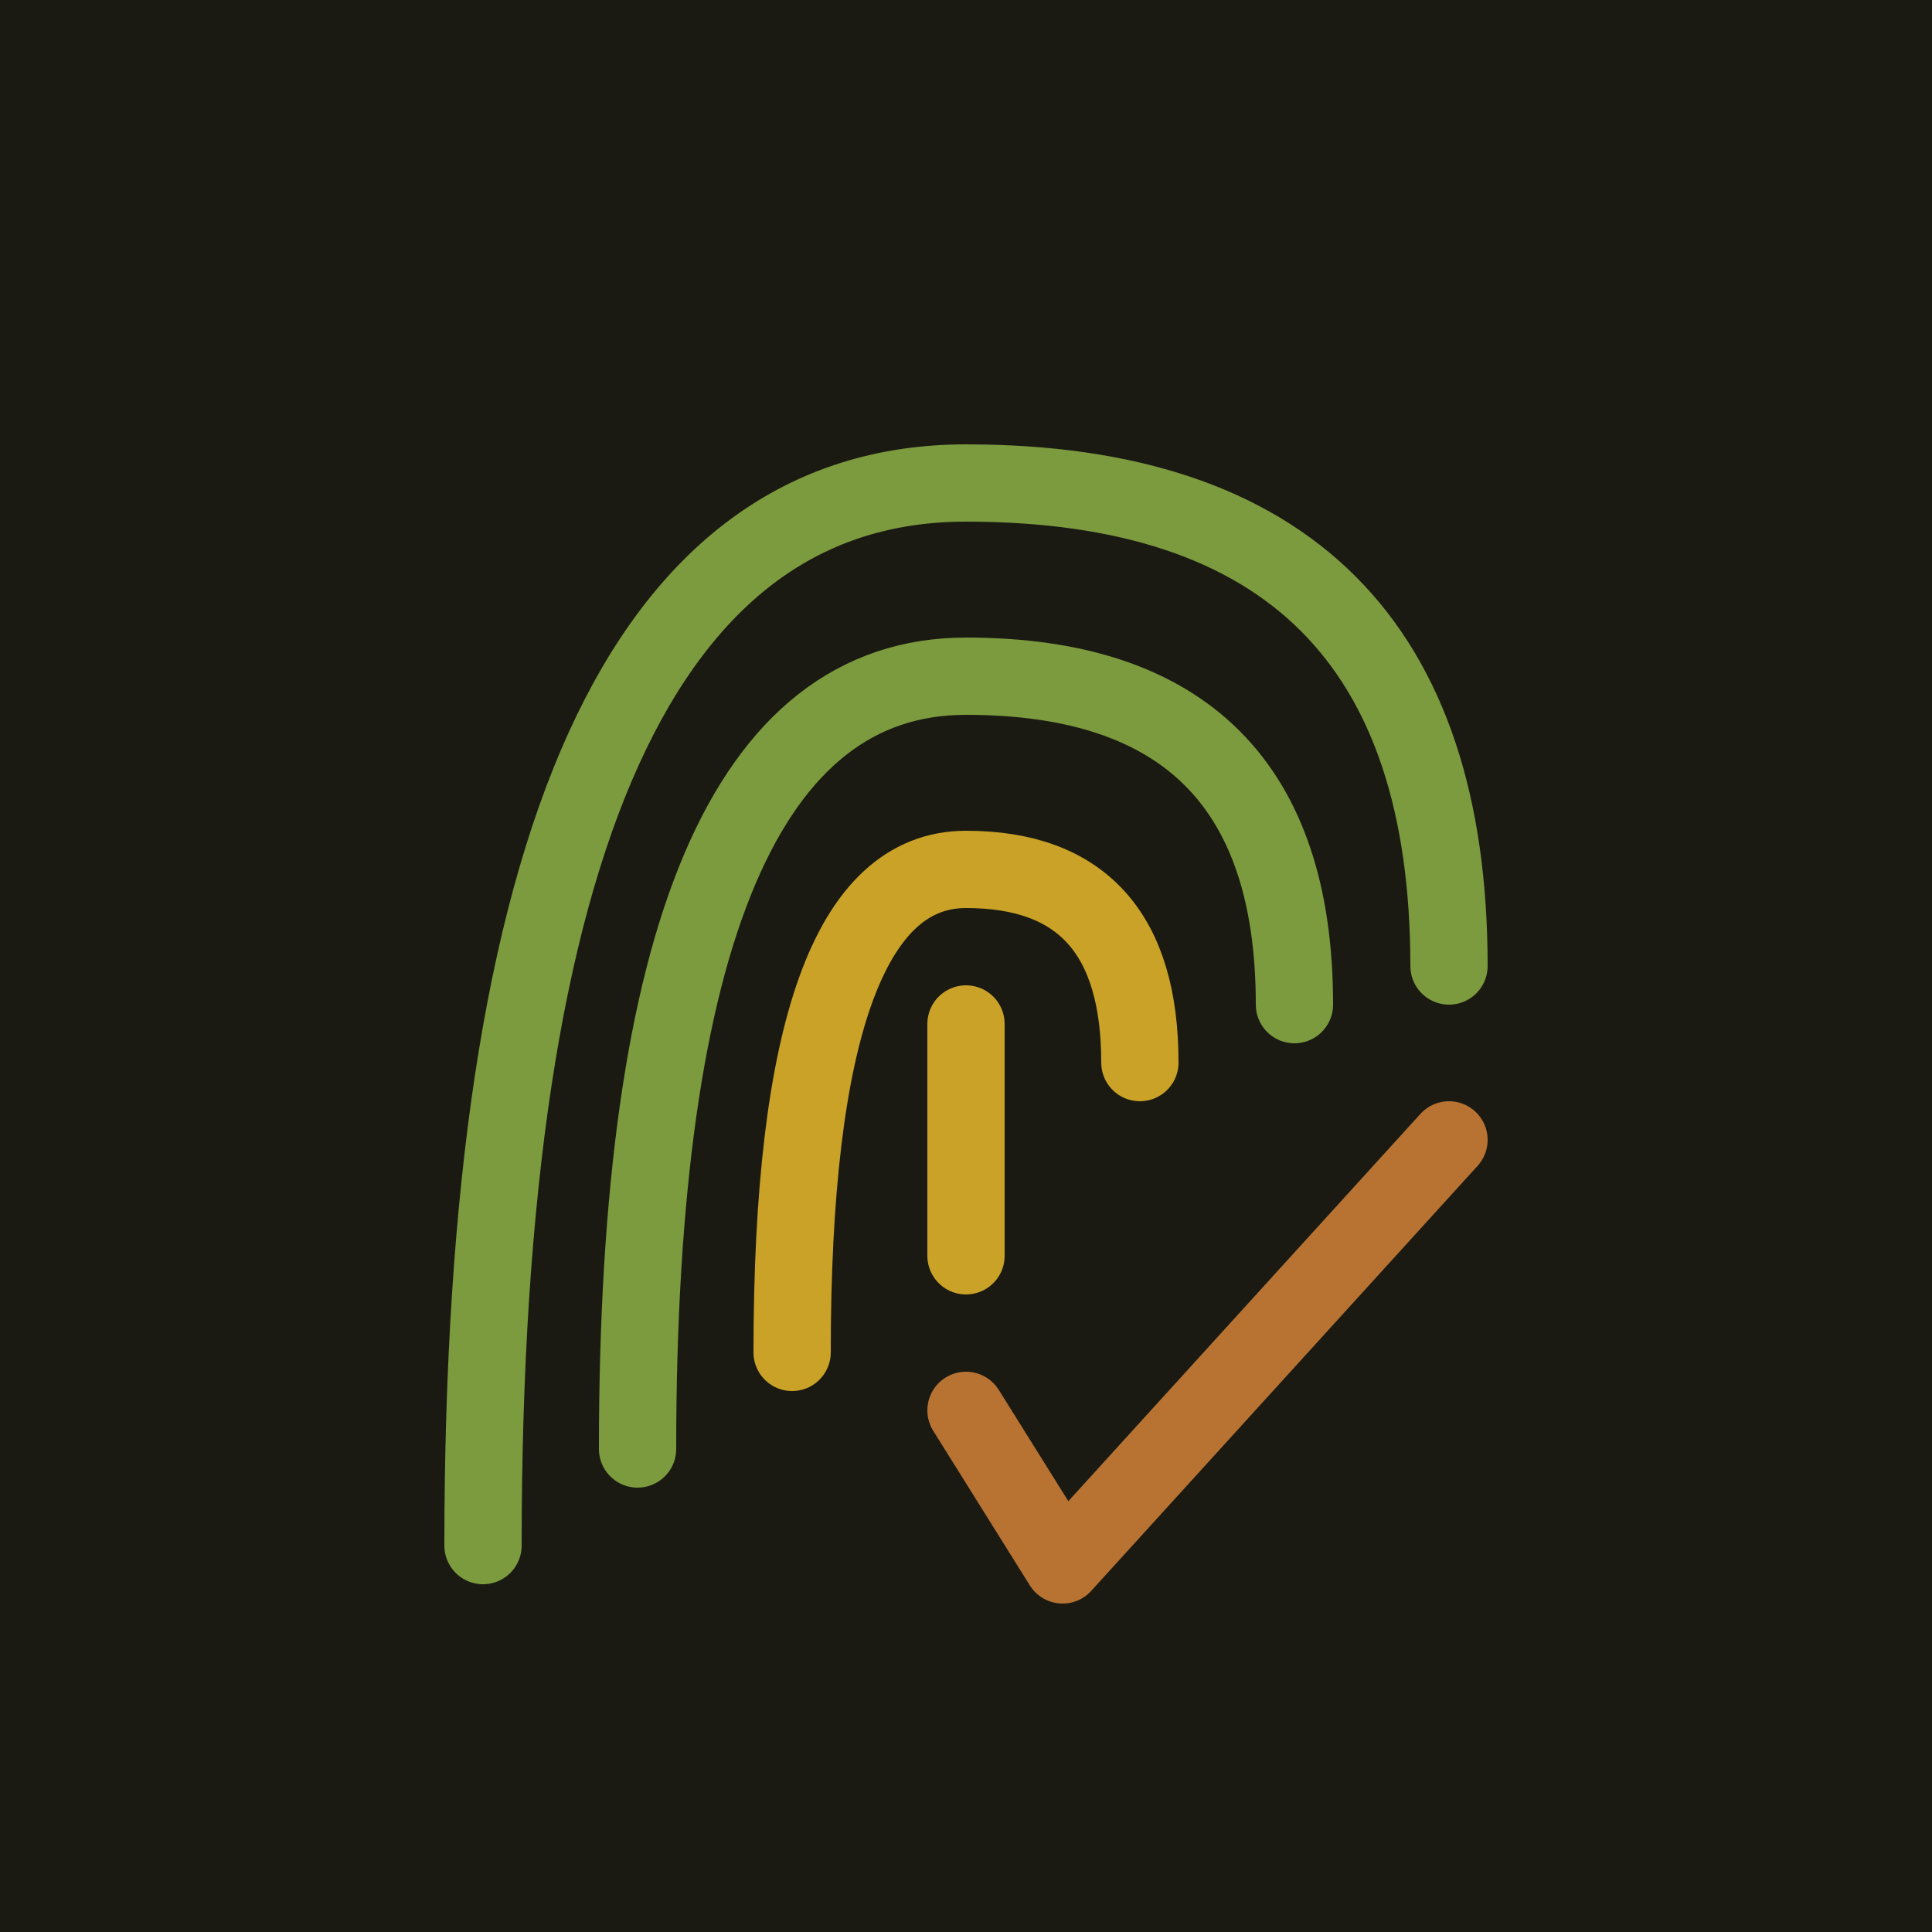
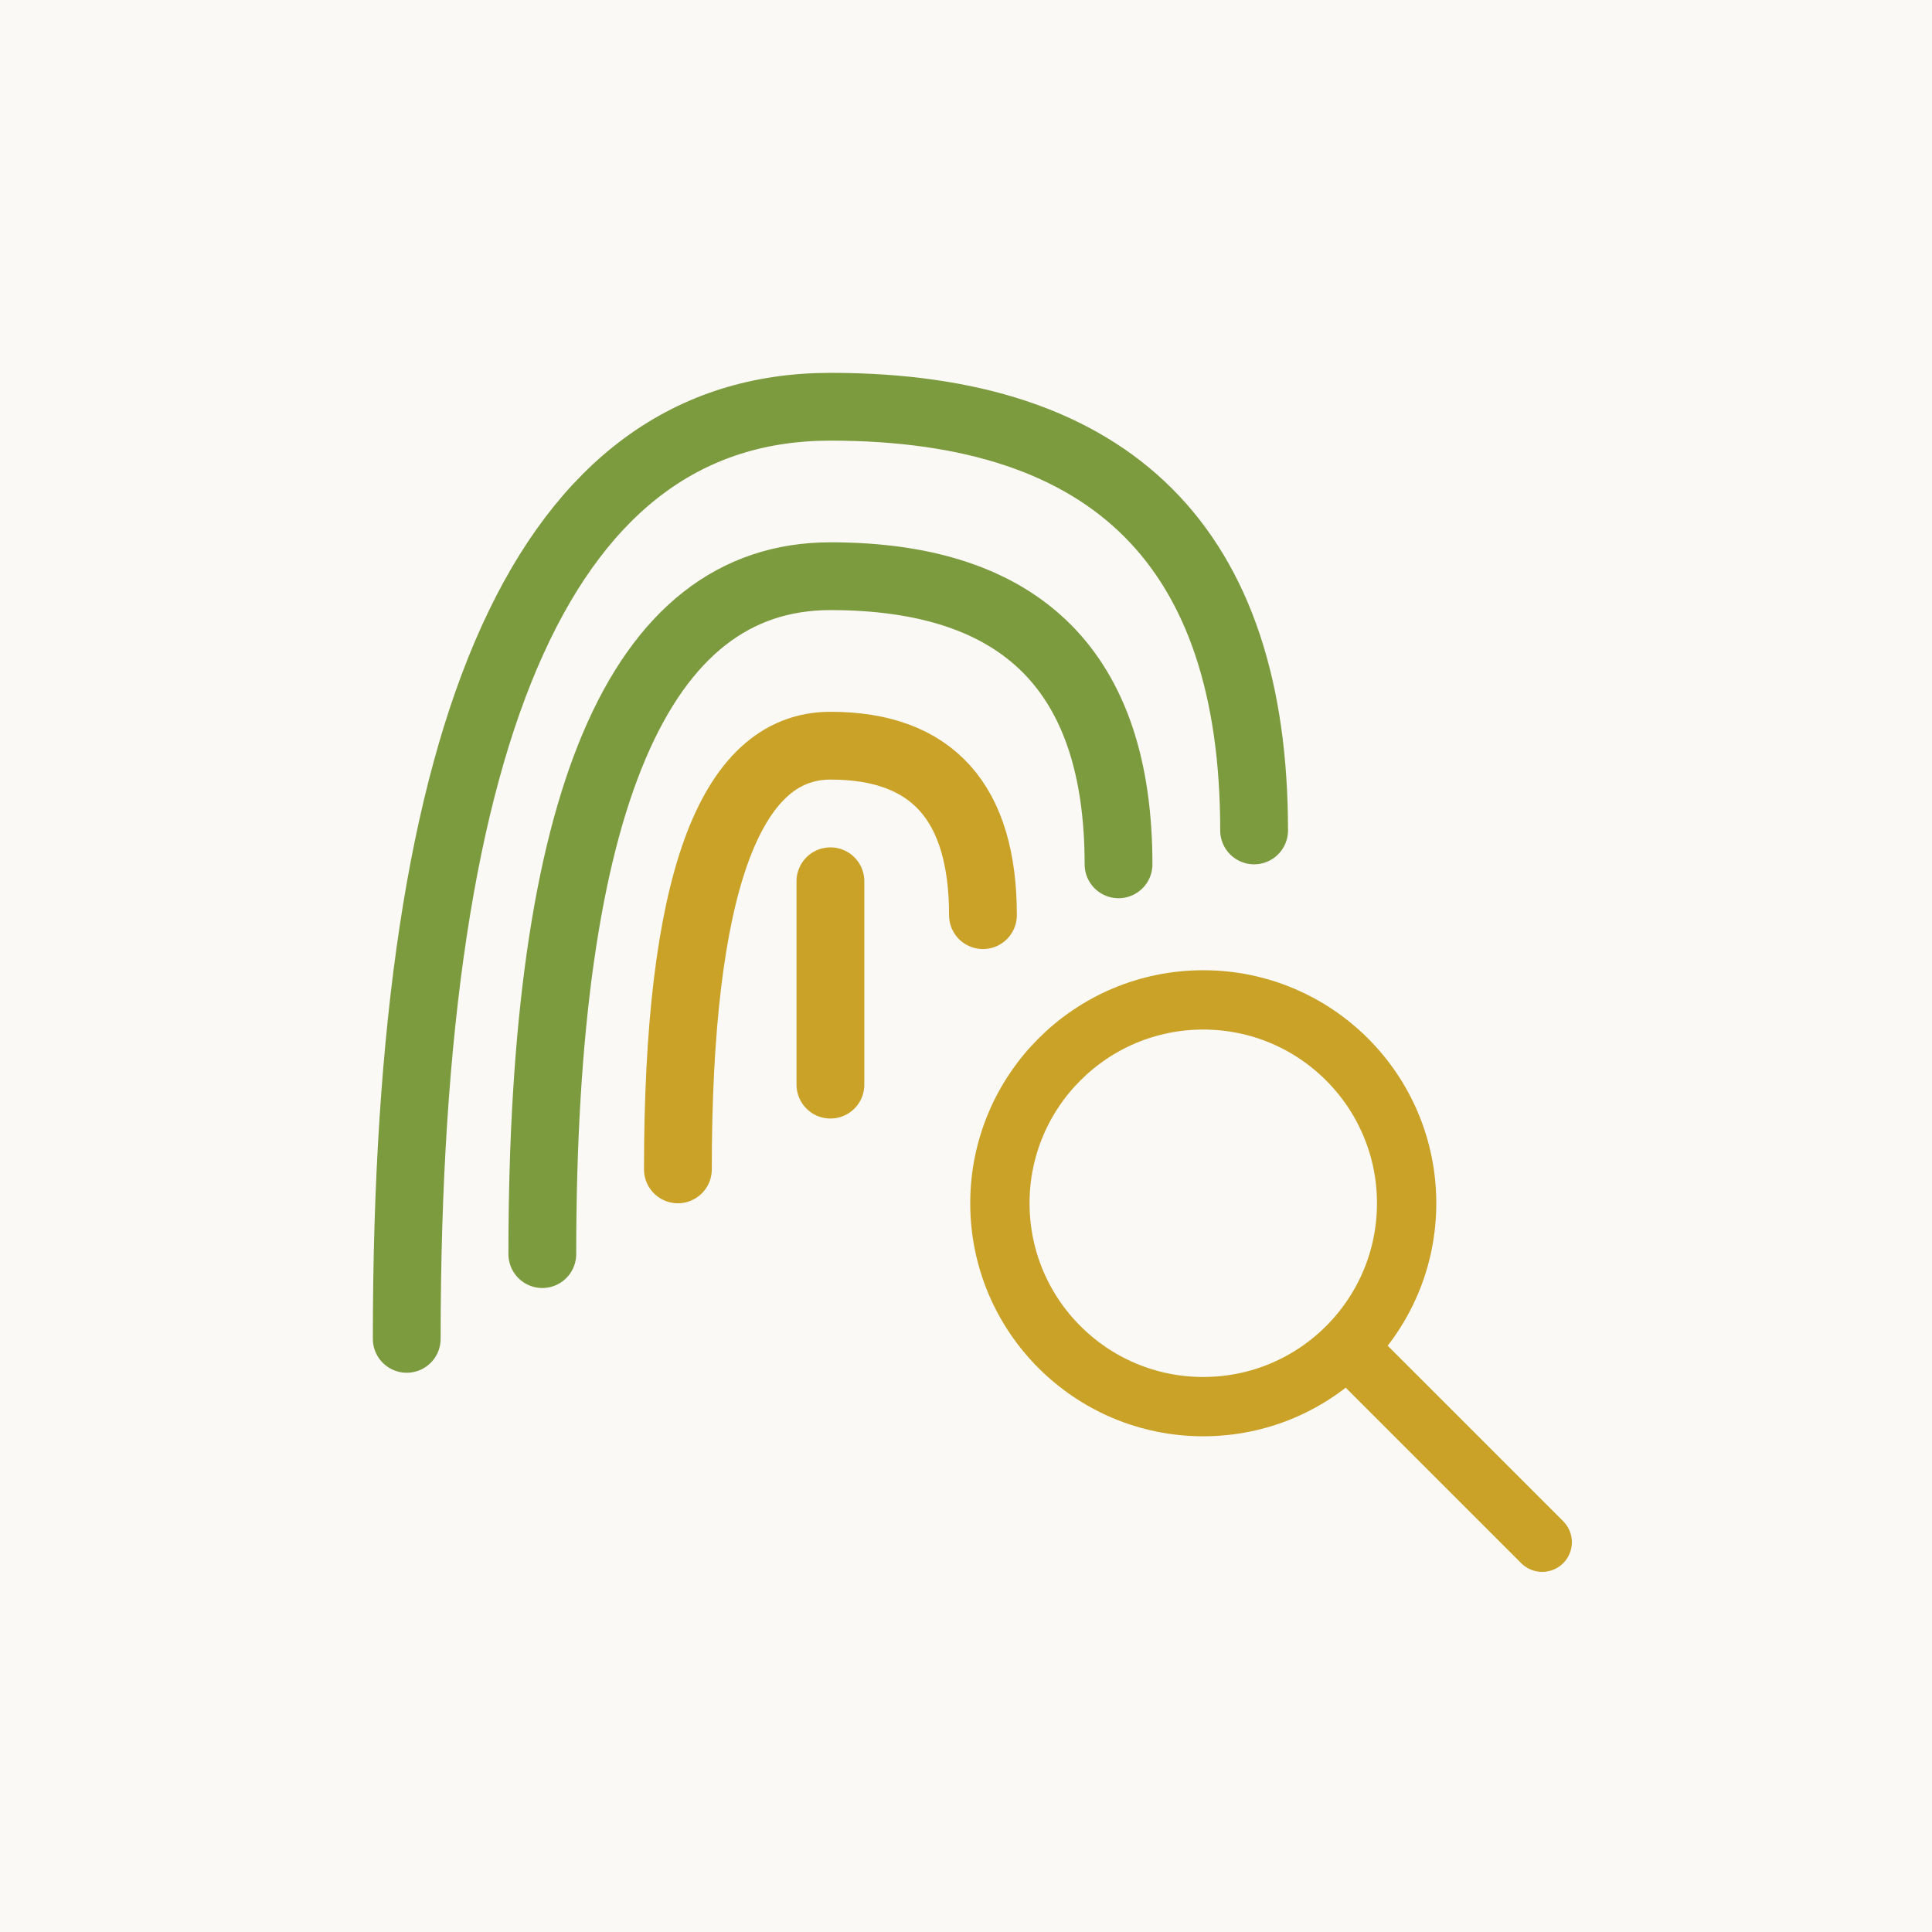
- <svg xmlns="http://www.w3.org/2000/svg" viewBox="0 0 100 100">
-   <rect width="100" height="100" fill="#1a1a12" />
+ <svg xmlns="http://www.w3.org/2000/svg" viewBox="1 1 114 114">
+   <rect x="1" y="1" width="114" height="114" fill="#faf9f5" />
  <path d="M25 80 Q25 25 50 25 Q75 25 75 50" fill="none" stroke="#7c9a3e" stroke-width="4" stroke-linecap="round" />
  <path d="M33 75 Q33 35 50 35 Q67 35 67 52" fill="none" stroke="#7c9a3e" stroke-width="4" stroke-linecap="round" />
  <path d="M41 70 Q41 45 50 45 Q59 45 59 55" fill="none" stroke="#c9a227" stroke-width="4" stroke-linecap="round" />
-   <path d="M50 73 L55 81 L75 59" fill="none" stroke="#b87333" stroke-width="4" stroke-linecap="round" stroke-linejoin="round" />
  <path d="M50 65 L50 53" fill="none" stroke="#c9a227" stroke-width="4" stroke-linecap="round" />
+   <circle cx="72" cy="72" r="12" fill="none" stroke="#c9a227" stroke-width="3.5" />
+   <line x1="81" y1="81" x2="92" y2="92" stroke="#c9a227" stroke-width="3.5" stroke-linecap="round" />
</svg>
